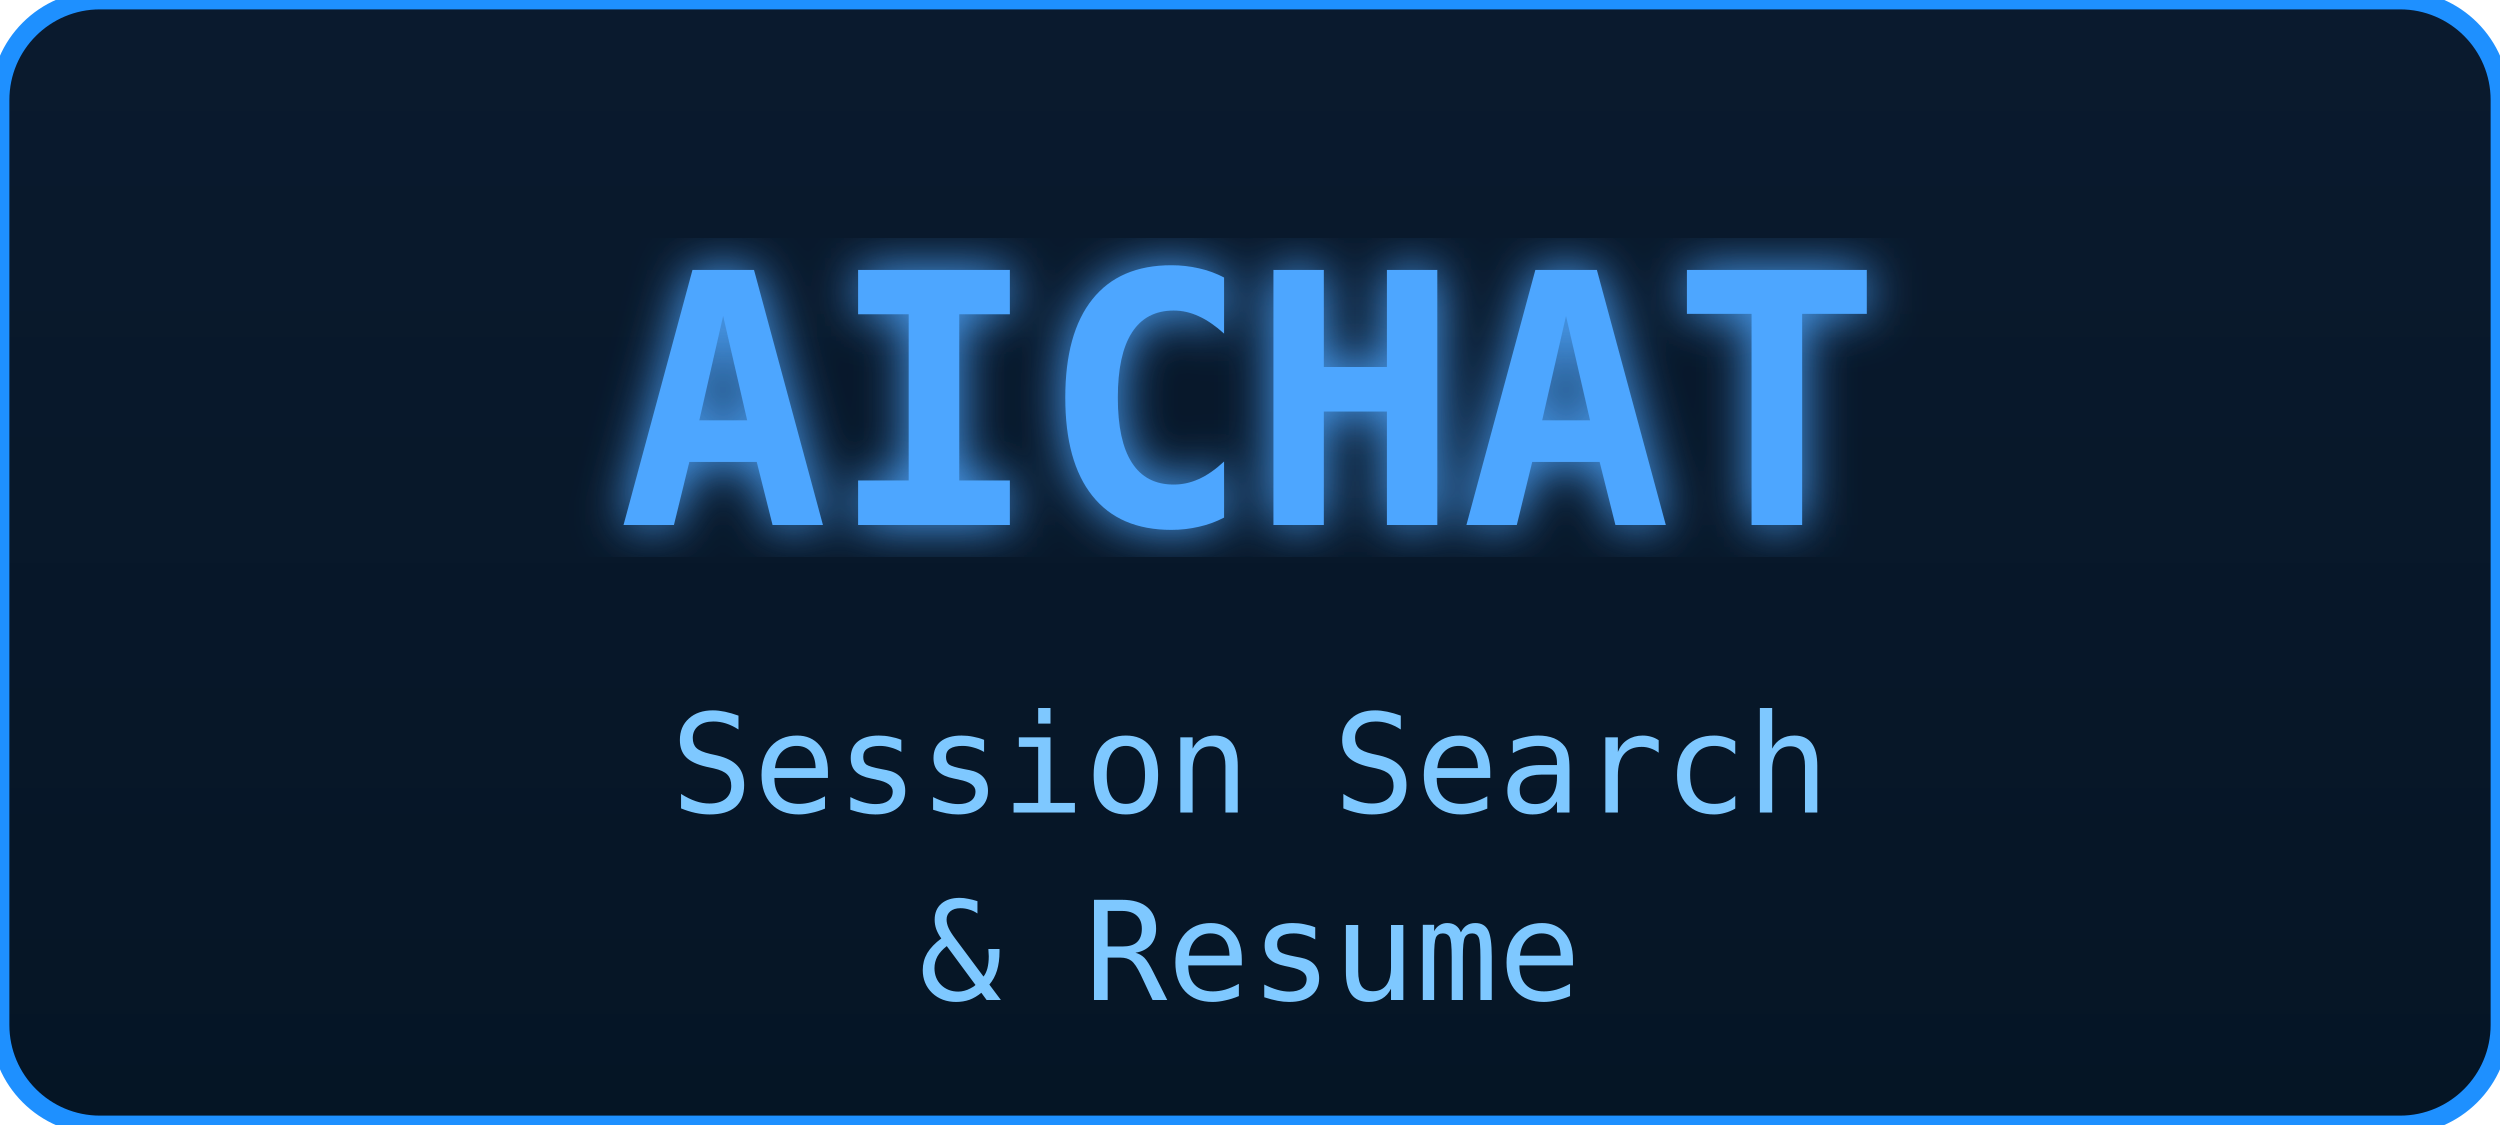
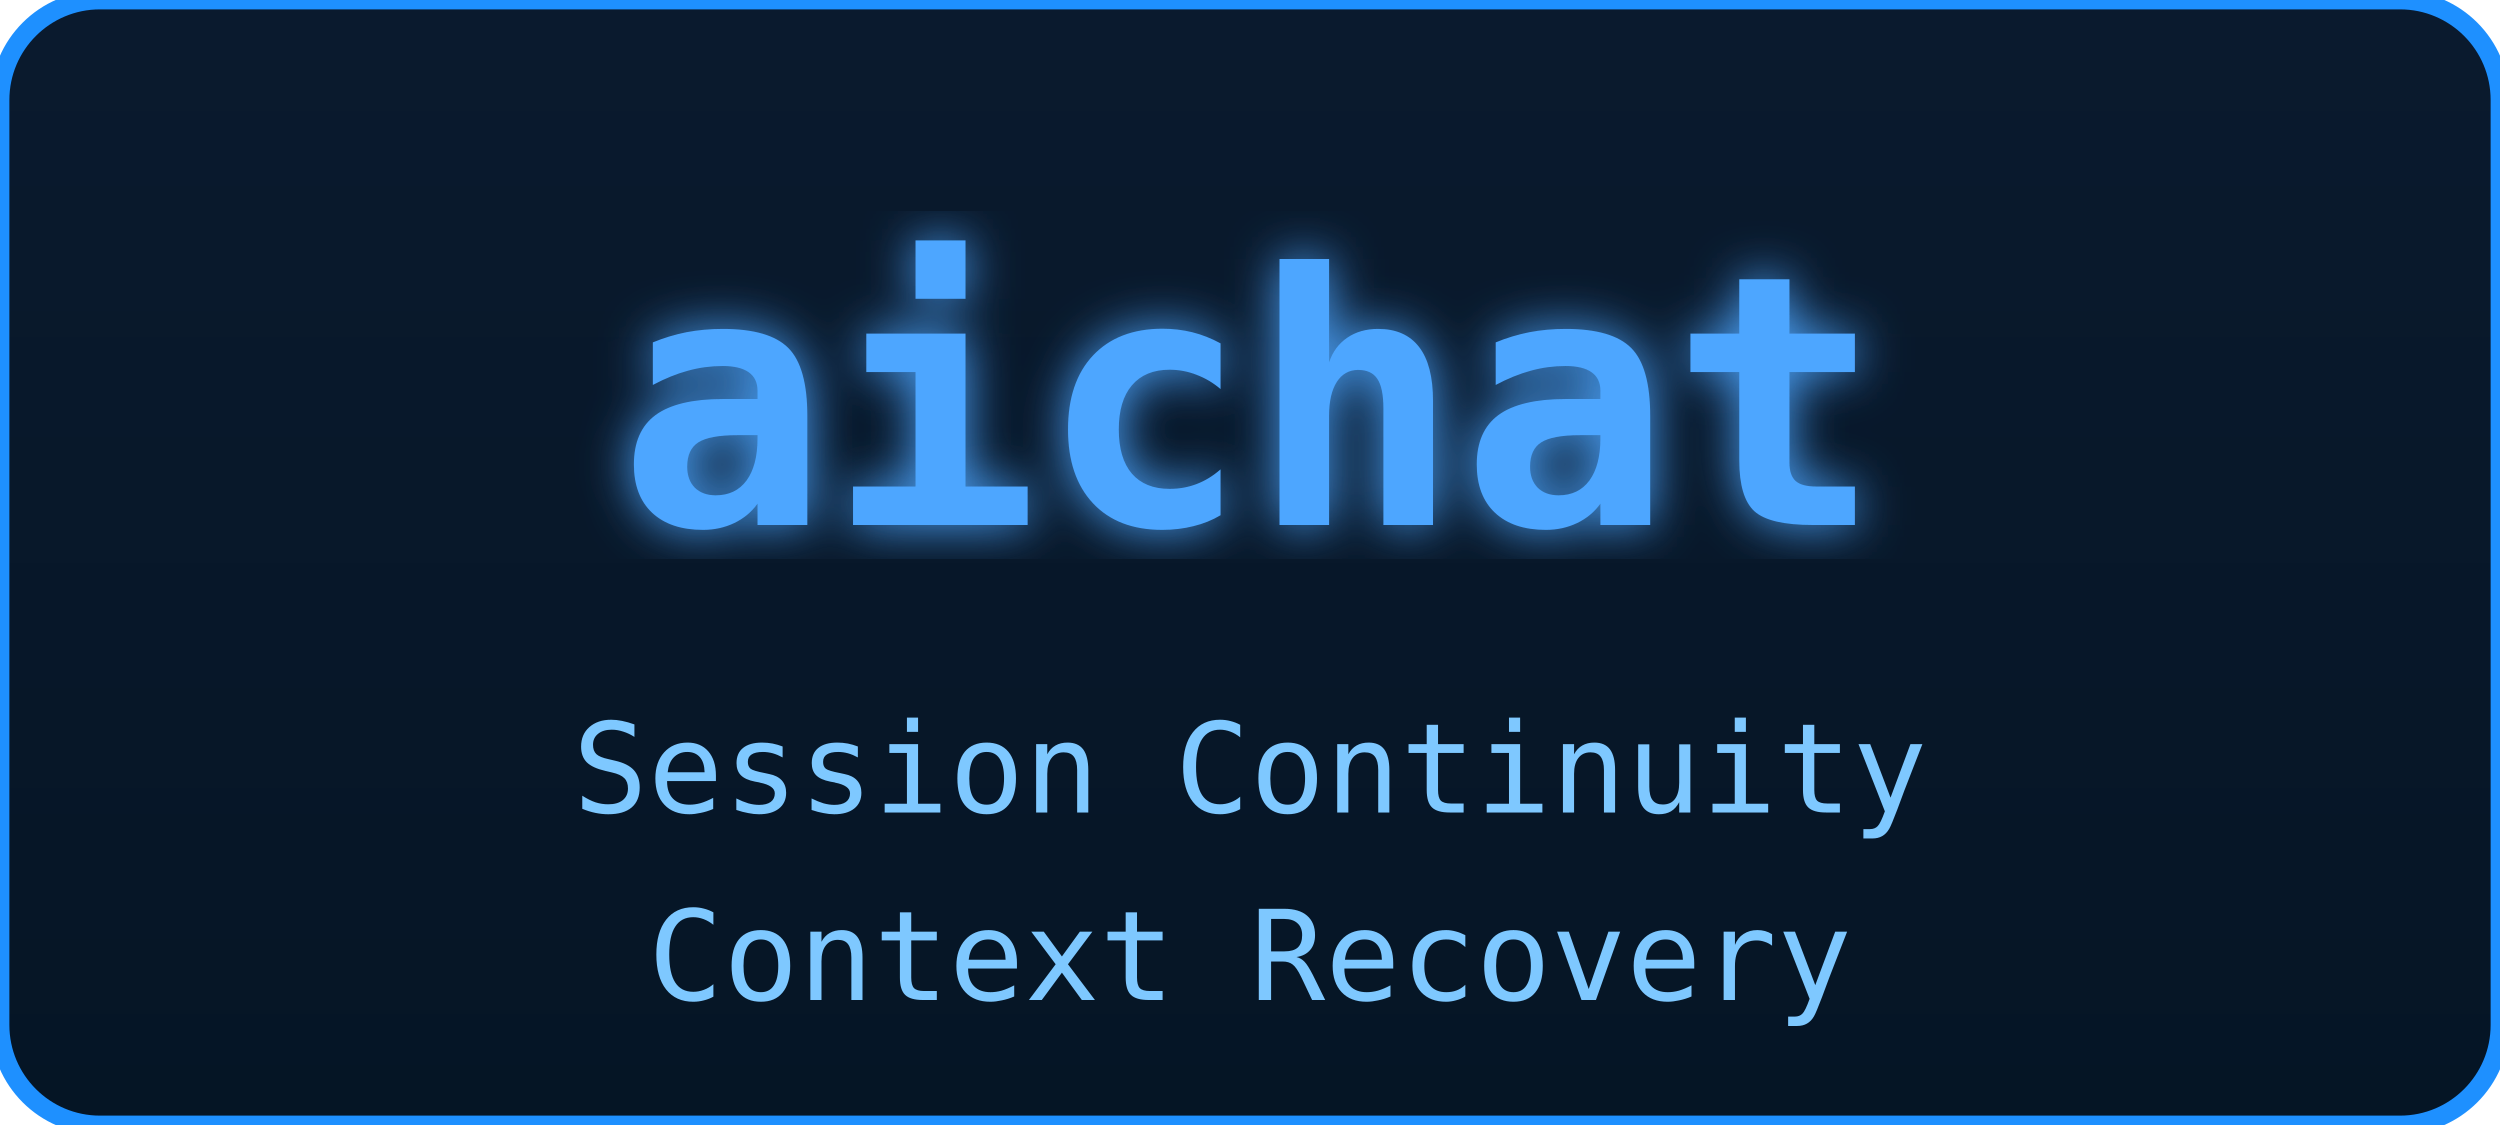
<svg xmlns="http://www.w3.org/2000/svg" width="200" height="90" viewBox="0 0 200 90">
  <defs>
    <filter id="glow">
      <feGaussianBlur stdDeviation="2" result="coloredBlur" />
      <feMerge>
        <feMergeNode in="coloredBlur" />
        <feMergeNode in="SourceGraphic" />
      </feMerge>
    </filter>
    <linearGradient id="bg" x1="0%" y1="0%" x2="0%" y2="100%">
      <stop offset="0%" style="stop-color:#0a1a2e" />
      <stop offset="100%" style="stop-color:#051525" />
    </linearGradient>
  </defs>
  <rect width="200" height="90" rx="8" fill="url(#bg)" stroke="#1e90ff" stroke-width="1.5" />
-   <text x="100" y="42" font-family="monospace" font-size="28" font-weight="bold" fill="#4da6ff" text-anchor="middle" filter="url(#glow)">AICHAT</text>
-   <text x="100" y="65" font-family="monospace" font-size="11" fill="#7ec8ff" text-anchor="middle">Session Search</text>
-   <text x="100" y="80" font-family="monospace" font-size="11" fill="#7ec8ff" text-anchor="middle">&amp; Resume</text>
+   <text x="100" y="42" font-family="monospace" font-size="28" font-weight="bold" fill="#4da6ff" text-anchor="middle" filter="url(#glow)">aichat</text>
+   <text x="100" y="65" font-family="monospace" font-size="10" fill="#7ec8ff" text-anchor="middle">Session Continuity</text>
+   <text x="100" y="80" font-family="monospace" font-size="10" fill="#7ec8ff" text-anchor="middle">Context Recovery</text>
</svg>
